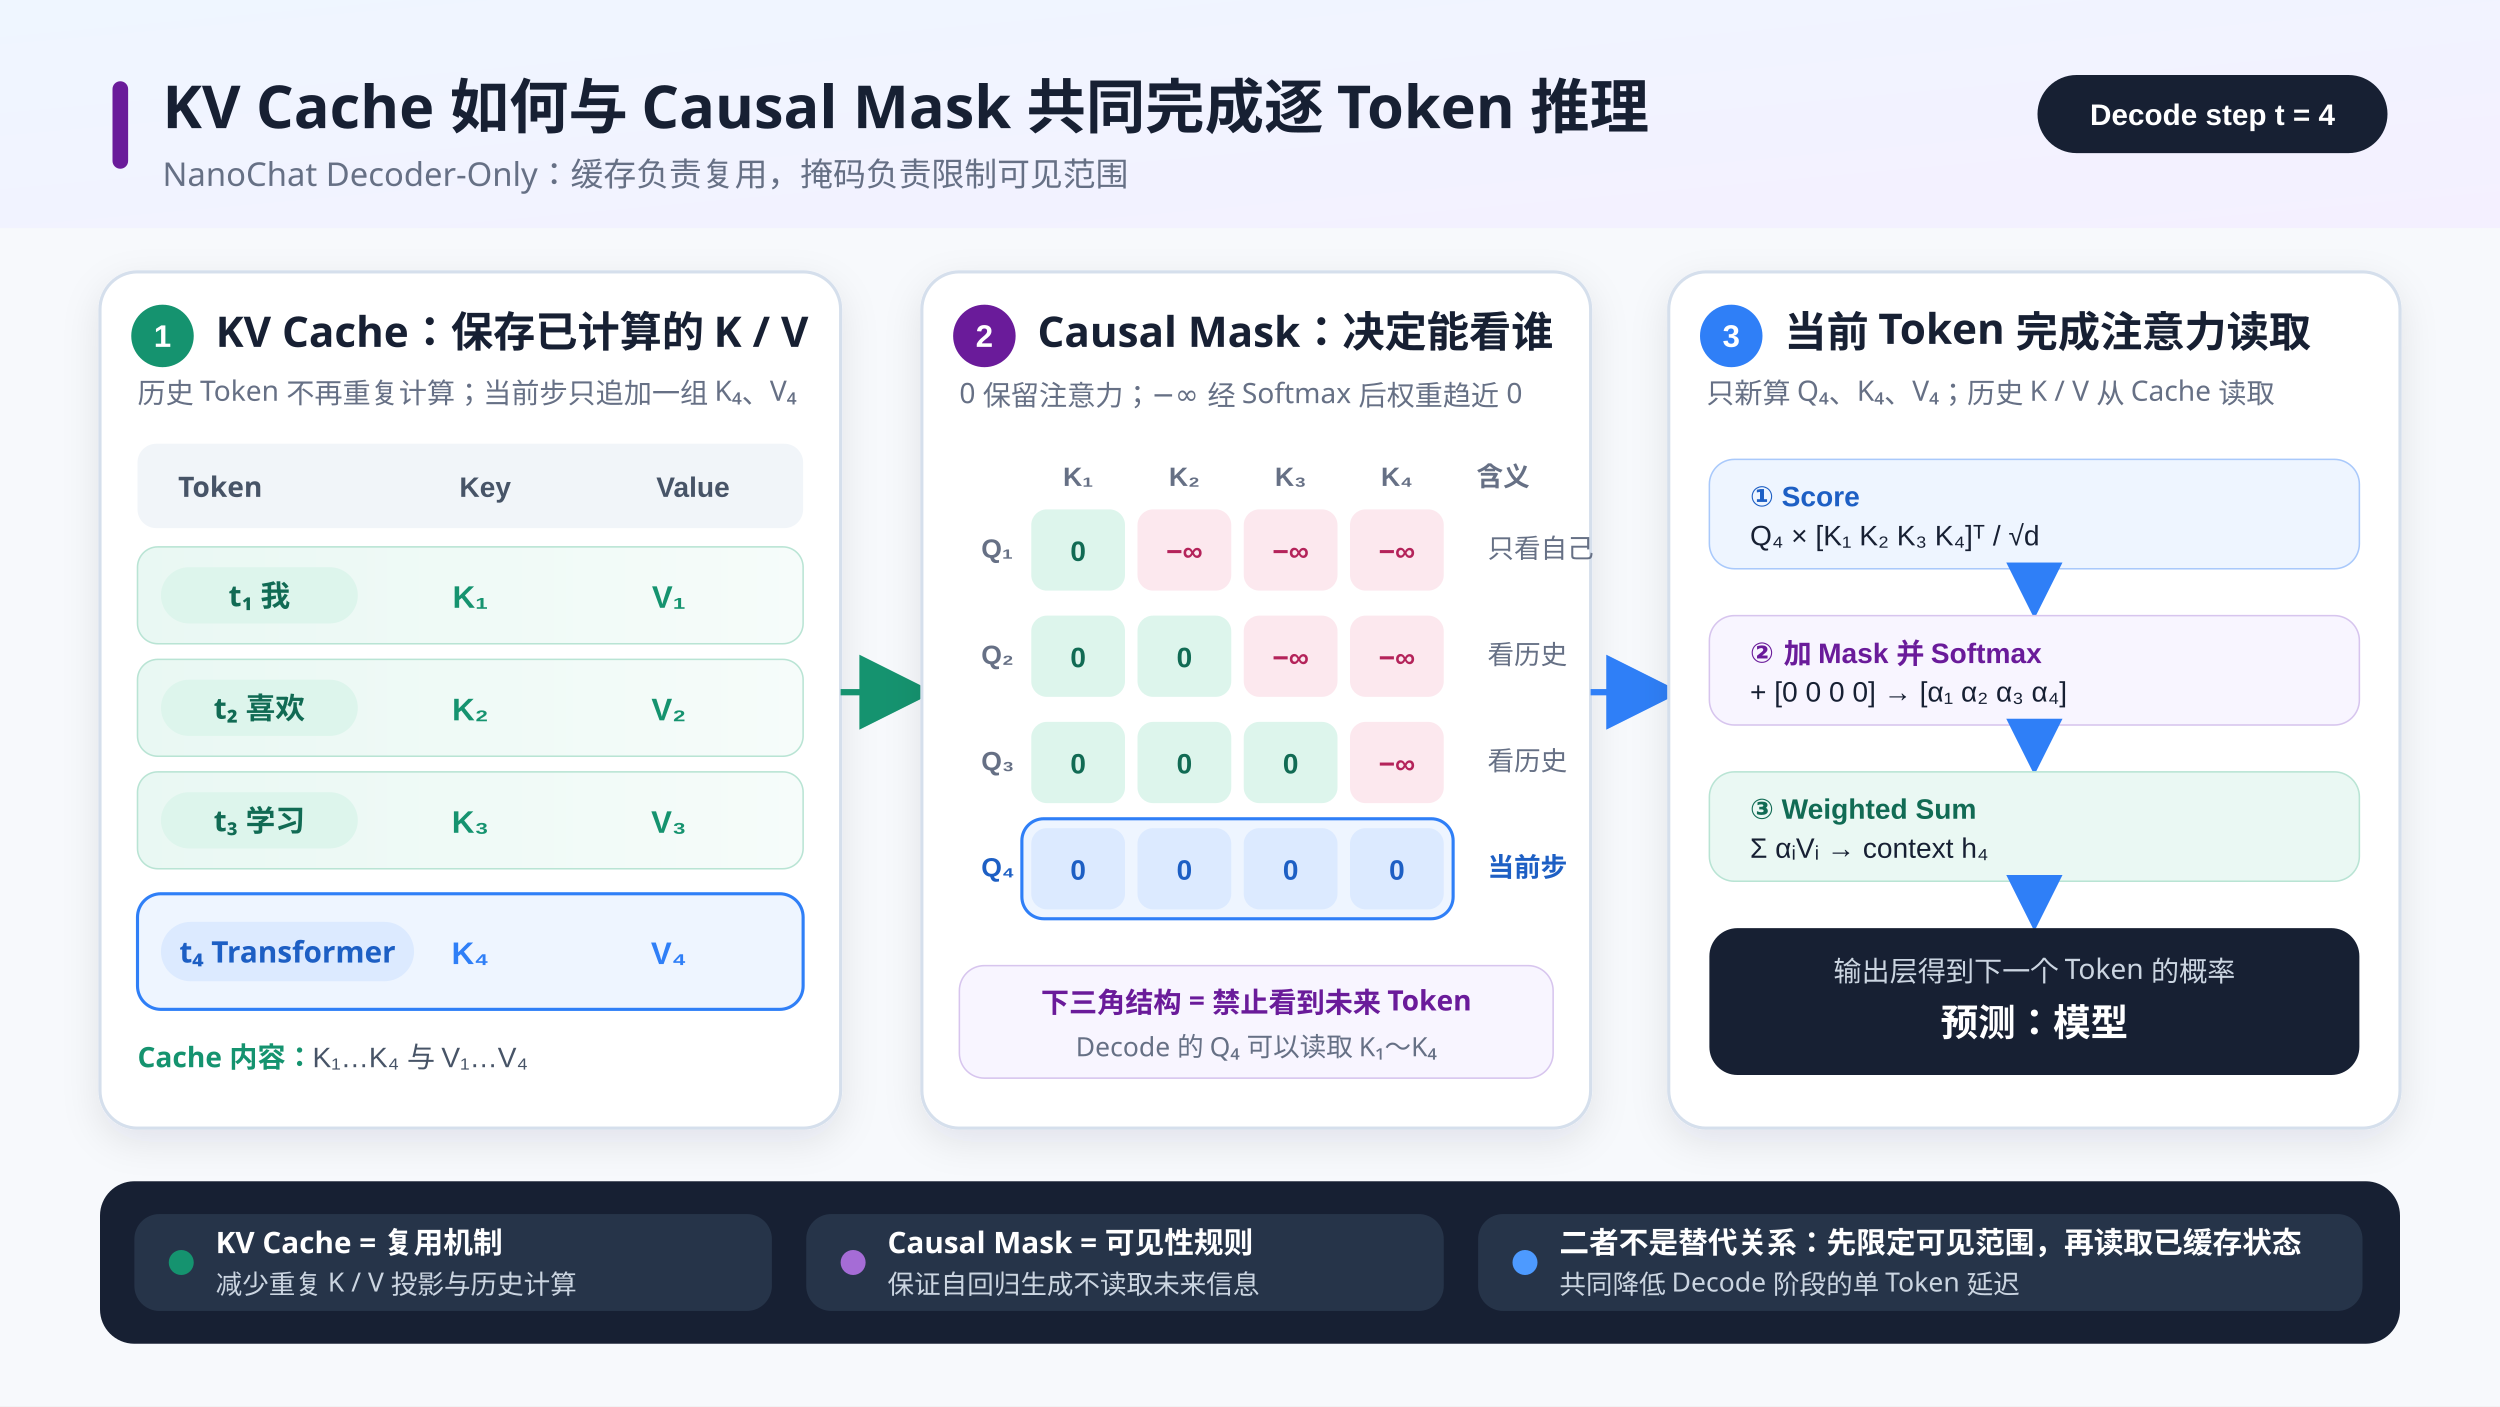
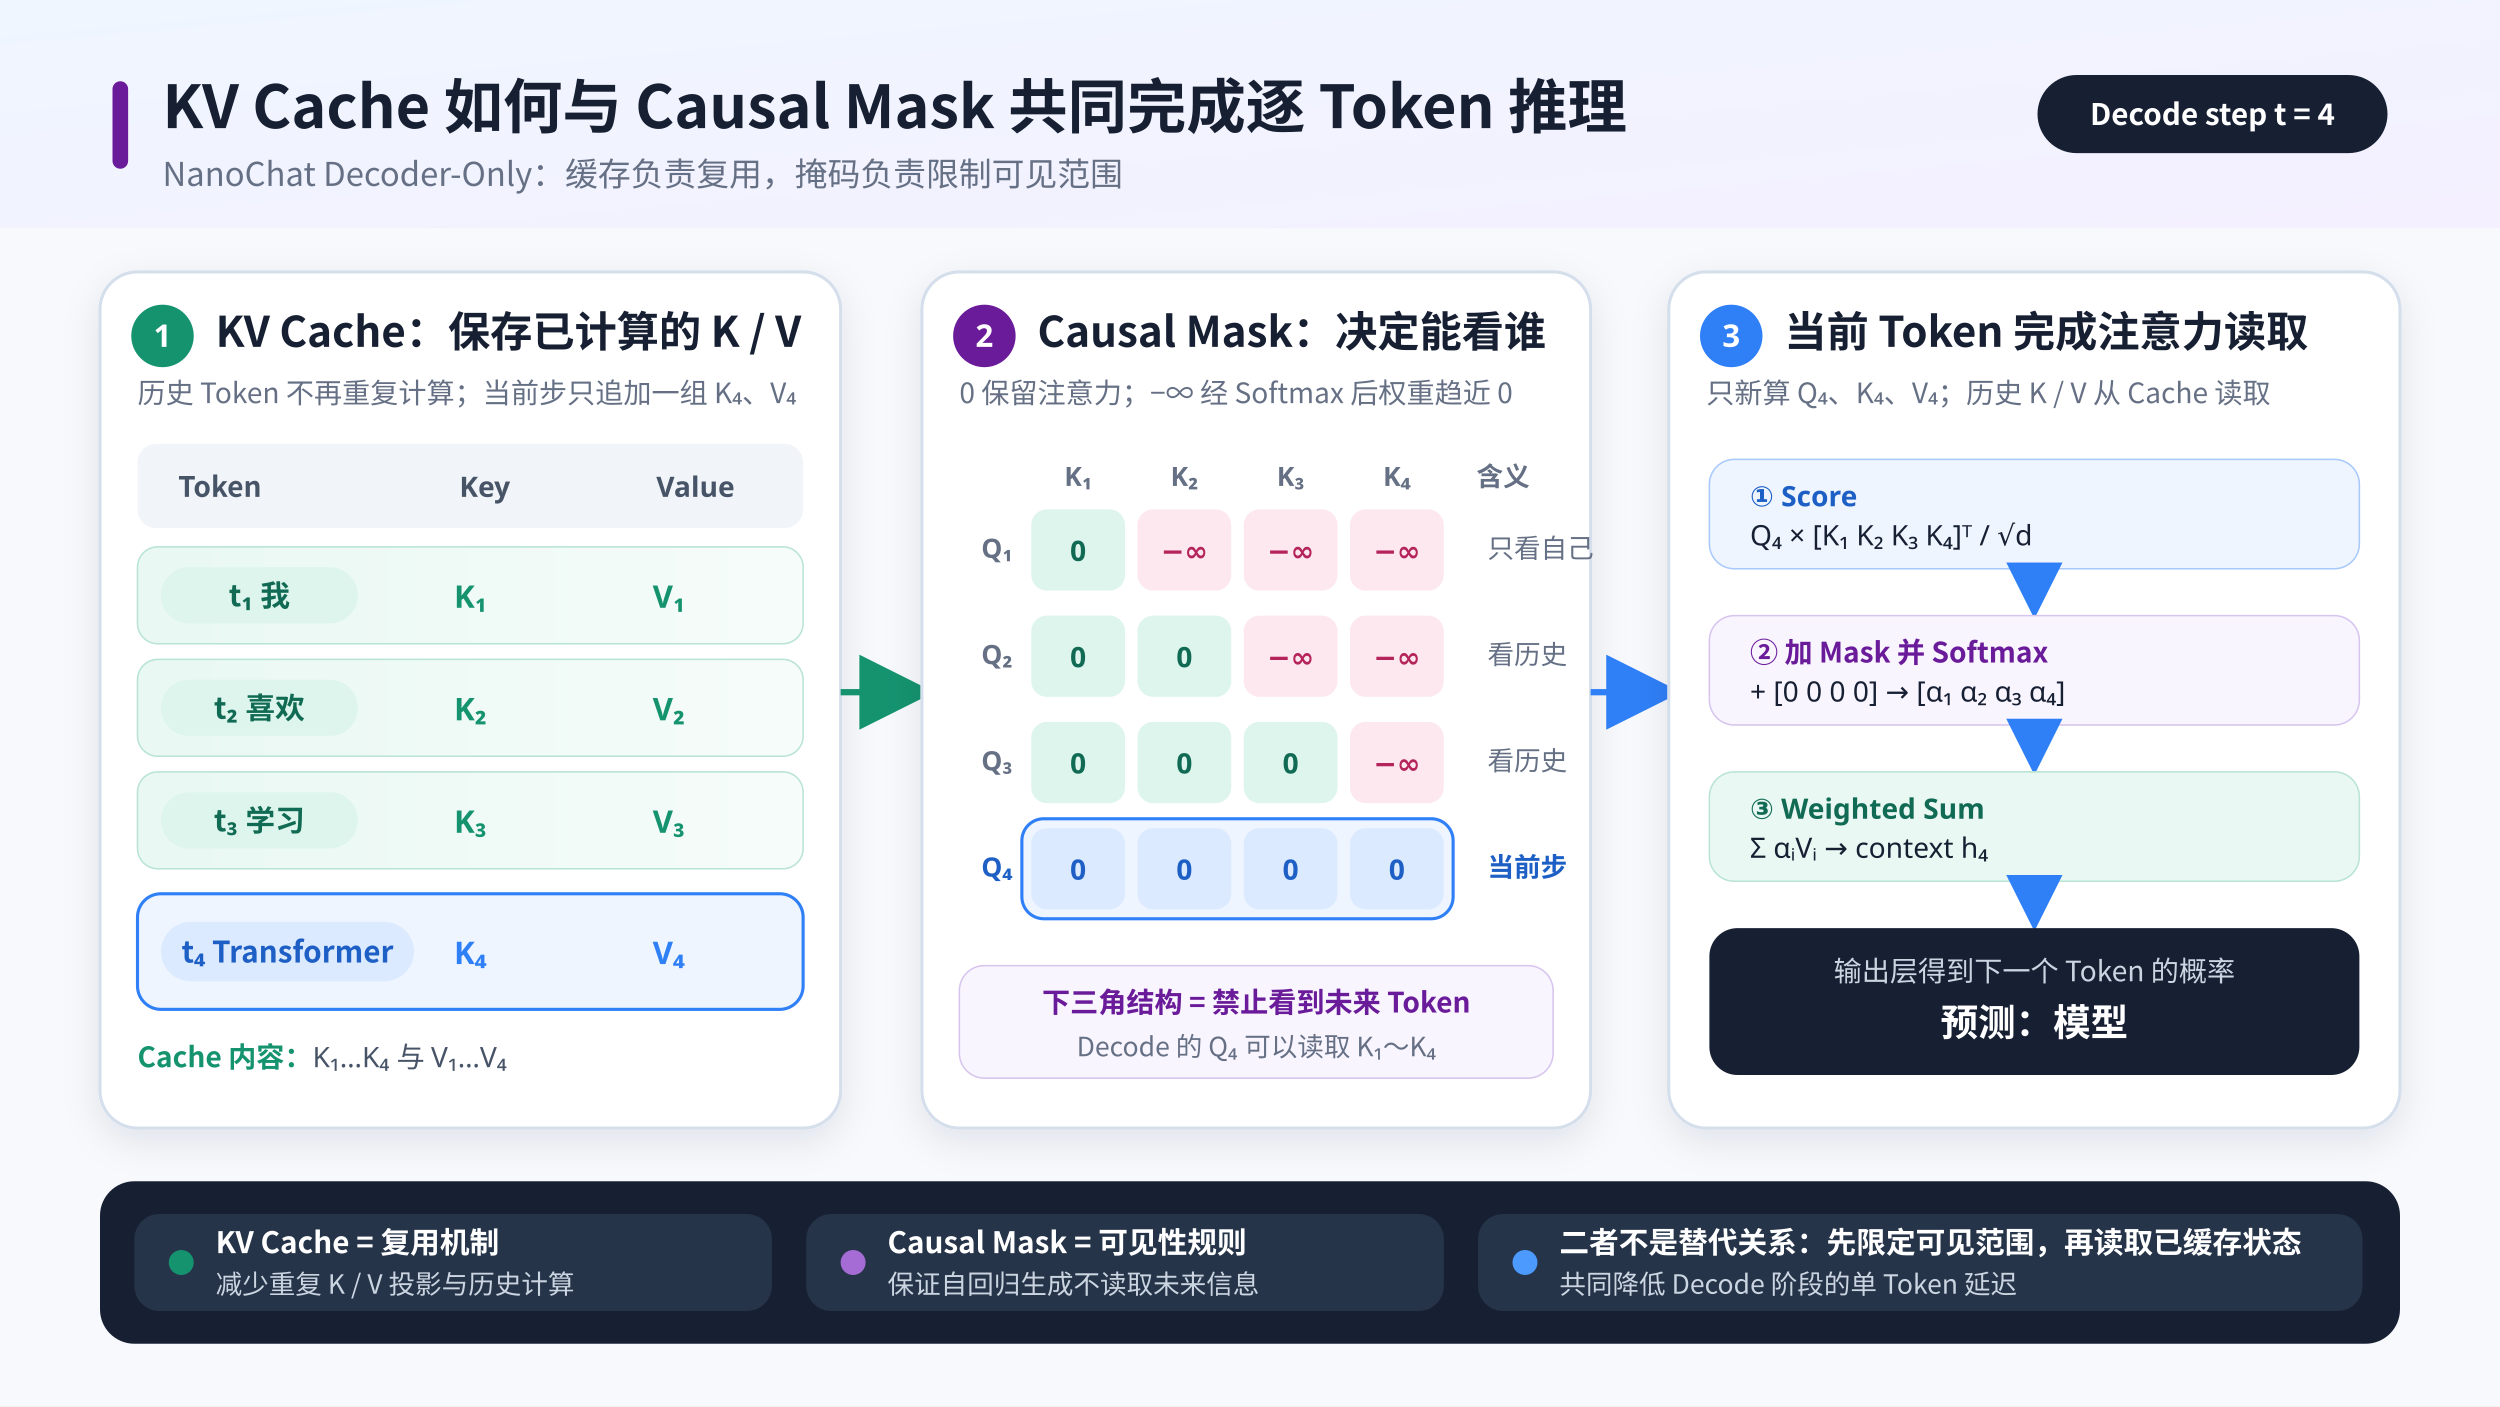
<svg xmlns="http://www.w3.org/2000/svg" width="1600" height="900" viewBox="0 0 1600 900" role="img">
  <defs>
    <linearGradient id="headerGlow" x1="0" y1="0" x2="1" y2="1">
      <stop offset="0" stop-color="#EFF6FF" />
      <stop offset="1" stop-color="#F4F0FF" />
    </linearGradient>
    <linearGradient id="cacheFill" x1="0" y1="0" x2="1" y2="0">
      <stop offset="0" stop-color="#E9F8F3" />
      <stop offset="1" stop-color="#F6FCFA" />
    </linearGradient>
    <filter id="shadow" x="-20%" y="-20%" width="140%" height="150%">
      <feDropShadow dx="0" dy="8" stdDeviation="12" flood-color="#172033" flood-opacity="0.09" />
    </filter>
    <marker id="arrowBlue" markerWidth="12" markerHeight="12" refX="10" refY="6" orient="auto">
      <path d="M0 0L12 6L0 12Z" fill="#2F7FF7" />
    </marker>
    <marker id="arrowGreen" markerWidth="12" markerHeight="12" refX="10" refY="6" orient="auto">
      <path d="M0 0L12 6L0 12Z" fill="#15936F" />
    </marker>
  </defs>
  <rect x="0" y="0" width="1600" height="900" fill="#F7F9FC" />
  <rect x="0" y="0" width="1600" height="146" fill="url(#headerGlow)" />
  <rect x="72" y="52" width="10" height="56" rx="5" fill="#6A1B9A" />
-   <text x="104" y="82" font-family="PingFang SC, Microsoft YaHei, sans-serif" font-size="38" font-weight="700" fill="#172033">KV Cache 如何与 Causal Mask 共同完成逐 Token 推理</text>
-   <text x="104" y="119" font-family="PingFang SC, Microsoft YaHei, sans-serif" font-size="21" fill="#667085">NanoChat Decoder-Only：缓存负责复用，掩码负责限制可见范围</text>
+   <text x="104" y="82" font-family="Source Han Sans SC, Noto Sans CJK SC, sans-serif" font-size="38" font-weight="700" fill="#172033">KV Cache 如何与 Causal Mask 共同完成逐 Token 推理</text>
+   <text x="104" y="119" font-family="Source Han Sans SC, Noto Sans CJK SC, sans-serif" font-size="21" fill="#667085">NanoChat Decoder-Only：缓存负责复用，掩码负责限制可见范围</text>
  <rect x="1304" y="48" width="224" height="50" rx="25" fill="#172033" />
-   <text x="1416" y="80" text-anchor="middle" font-family="Arial, PingFang SC, sans-serif" font-size="19" font-weight="700" fill="#FFFFFF">Decode step  t = 4</text>
+   <text x="1416" y="80" text-anchor="middle" font-family="Source Han Sans SC, Noto Sans CJK SC, sans-serif" font-size="19" font-weight="700" fill="#FFFFFF">Decode step  t = 4</text>
  <rect x="64" y="174" width="474" height="548" rx="24" fill="#FFFFFF" stroke="#D5DFEC" stroke-width="2" filter="url(#shadow)" />
  <circle cx="104" cy="215" r="20" fill="#15936F" />
-   <text x="104" y="222" text-anchor="middle" font-family="Arial, sans-serif" font-size="20" font-weight="700" fill="#FFFFFF">1</text>
-   <text x="138" y="222" font-family="PingFang SC, Microsoft YaHei, sans-serif" font-size="27" font-weight="700" fill="#172033">KV Cache：保存已计算的 K / V</text>
-   <text x="88" y="258" font-family="PingFang SC, Microsoft YaHei, sans-serif" font-size="18" fill="#667085">历史 Token 不再重复计算；当前步只追加一组 K₄、V₄</text>
+   <text x="104" y="222" text-anchor="middle" font-family="Source Han Sans SC, sans-serif" font-size="20" font-weight="700" fill="#FFFFFF">1</text>
+   <text x="138" y="222" font-family="Source Han Sans SC, Noto Sans CJK SC, sans-serif" font-size="27" font-weight="700" fill="#172033">KV Cache：保存已计算的 K / V</text>
+   <text x="88" y="258" font-family="Source Han Sans SC, Noto Sans CJK SC, sans-serif" font-size="18" fill="#667085">历史 Token 不再重复计算；当前步只追加一组 K₄、V₄</text>
  <rect x="88" y="284" width="426" height="54" rx="12" fill="#F1F5F9" />
-   <text x="114" y="318" font-family="PingFang SC, Microsoft YaHei, sans-serif" font-size="18" font-weight="600" fill="#475467">Token</text>
-   <text x="294" y="318" font-family="Arial, sans-serif" font-size="18" font-weight="600" fill="#475467">Key</text>
-   <text x="420" y="318" font-family="Arial, sans-serif" font-size="18" font-weight="600" fill="#475467">Value</text>
+   <text x="114" y="318" font-family="Source Han Sans SC, Noto Sans CJK SC, sans-serif" font-size="18" font-weight="600" fill="#475467">Token</text>
+   <text x="294" y="318" font-family="Source Han Sans SC, sans-serif" font-size="18" font-weight="600" fill="#475467">Key</text>
+   <text x="420" y="318" font-family="Source Han Sans SC, sans-serif" font-size="18" font-weight="600" fill="#475467">Value</text>
  <rect x="88" y="350" width="426" height="62" rx="13" fill="url(#cacheFill)" stroke="#B9E4D4" />
  <rect x="103" y="363" width="126" height="36" rx="18" fill="#DDF5EC" />
-   <text x="166" y="388" text-anchor="middle" font-family="PingFang SC, sans-serif" font-size="19" font-weight="600" fill="#116B54">t₁  我</text>
-   <text x="301" y="389" text-anchor="middle" font-family="Arial, sans-serif" font-size="20" font-weight="700" fill="#15936F">K₁</text>
-   <text x="428" y="389" text-anchor="middle" font-family="Arial, sans-serif" font-size="20" font-weight="700" fill="#15936F">V₁</text>
+   <text x="166" y="388" text-anchor="middle" font-family="Source Han Sans SC, Noto Sans CJK SC, sans-serif" font-size="19" font-weight="600" fill="#116B54">t₁  我</text>
+   <text x="301" y="389" text-anchor="middle" font-family="Source Han Sans SC, sans-serif" font-size="20" font-weight="700" fill="#15936F">K₁</text>
+   <text x="428" y="389" text-anchor="middle" font-family="Source Han Sans SC, sans-serif" font-size="20" font-weight="700" fill="#15936F">V₁</text>
  <rect x="88" y="422" width="426" height="62" rx="13" fill="url(#cacheFill)" stroke="#B9E4D4" />
  <rect x="103" y="435" width="126" height="36" rx="18" fill="#DDF5EC" />
-   <text x="166" y="460" text-anchor="middle" font-family="PingFang SC, sans-serif" font-size="19" font-weight="600" fill="#116B54">t₂  喜欢</text>
-   <text x="301" y="461" text-anchor="middle" font-family="Arial, sans-serif" font-size="20" font-weight="700" fill="#15936F">K₂</text>
-   <text x="428" y="461" text-anchor="middle" font-family="Arial, sans-serif" font-size="20" font-weight="700" fill="#15936F">V₂</text>
+   <text x="166" y="460" text-anchor="middle" font-family="Source Han Sans SC, Noto Sans CJK SC, sans-serif" font-size="19" font-weight="600" fill="#116B54">t₂  喜欢</text>
+   <text x="301" y="461" text-anchor="middle" font-family="Source Han Sans SC, sans-serif" font-size="20" font-weight="700" fill="#15936F">K₂</text>
+   <text x="428" y="461" text-anchor="middle" font-family="Source Han Sans SC, sans-serif" font-size="20" font-weight="700" fill="#15936F">V₂</text>
  <rect x="88" y="494" width="426" height="62" rx="13" fill="url(#cacheFill)" stroke="#B9E4D4" />
  <rect x="103" y="507" width="126" height="36" rx="18" fill="#DDF5EC" />
-   <text x="166" y="532" text-anchor="middle" font-family="PingFang SC, sans-serif" font-size="19" font-weight="600" fill="#116B54">t₃  学习</text>
-   <text x="301" y="533" text-anchor="middle" font-family="Arial, sans-serif" font-size="20" font-weight="700" fill="#15936F">K₃</text>
-   <text x="428" y="533" text-anchor="middle" font-family="Arial, sans-serif" font-size="20" font-weight="700" fill="#15936F">V₃</text>
+   <text x="166" y="532" text-anchor="middle" font-family="Source Han Sans SC, Noto Sans CJK SC, sans-serif" font-size="19" font-weight="600" fill="#116B54">t₃  学习</text>
+   <text x="301" y="533" text-anchor="middle" font-family="Source Han Sans SC, sans-serif" font-size="20" font-weight="700" fill="#15936F">K₃</text>
+   <text x="428" y="533" text-anchor="middle" font-family="Source Han Sans SC, sans-serif" font-size="20" font-weight="700" fill="#15936F">V₃</text>
  <rect x="88" y="572" width="426" height="74" rx="15" fill="#EEF5FF" stroke="#2F7FF7" stroke-width="2" />
  <rect x="103" y="590" width="162" height="38" rx="19" fill="#DCEAFF" />
-   <text x="184" y="616" text-anchor="middle" font-family="PingFang SC, sans-serif" font-size="19" font-weight="700" fill="#1D5FC4">t₄  Transformer</text>
-   <text x="301" y="617" text-anchor="middle" font-family="Arial, sans-serif" font-size="20" font-weight="700" fill="#2F7FF7">K₄</text>
-   <text x="428" y="617" text-anchor="middle" font-family="Arial, sans-serif" font-size="20" font-weight="700" fill="#2F7FF7">V₄</text>
-   <text x="88" y="683" font-family="PingFang SC, Microsoft YaHei, sans-serif" font-size="18" font-weight="600" fill="#15936F">Cache 内容：</text>
-   <text x="200" y="683" font-family="Arial, sans-serif" font-size="18" fill="#475467">K₁…K₄  与  V₁…V₄</text>
+   <text x="184" y="616" text-anchor="middle" font-family="Source Han Sans SC, Noto Sans CJK SC, sans-serif" font-size="19" font-weight="700" fill="#1D5FC4">t₄  Transformer</text>
+   <text x="301" y="617" text-anchor="middle" font-family="Source Han Sans SC, sans-serif" font-size="20" font-weight="700" fill="#2F7FF7">K₄</text>
+   <text x="428" y="617" text-anchor="middle" font-family="Source Han Sans SC, sans-serif" font-size="20" font-weight="700" fill="#2F7FF7">V₄</text>
+   <text x="88" y="683" font-family="Source Han Sans SC, Noto Sans CJK SC, sans-serif" font-size="18" font-weight="600" fill="#15936F">Cache 内容：</text>
+   <text x="200" y="683" font-family="Source Han Sans SC, sans-serif" font-size="18" fill="#475467">K₁…K₄  与  V₁…V₄</text>
  <path d="M538 443 C565 443 566 443 590 443" fill="none" stroke="#15936F" stroke-width="4" marker-end="url(#arrowGreen)" />
  <rect x="590" y="174" width="428" height="548" rx="24" fill="#FFFFFF" stroke="#D5DFEC" stroke-width="2" filter="url(#shadow)" />
  <circle cx="630" cy="215" r="20" fill="#6A1B9A" />
-   <text x="630" y="222" text-anchor="middle" font-family="Arial, sans-serif" font-size="20" font-weight="700" fill="#FFFFFF">2</text>
-   <text x="664" y="222" font-family="PingFang SC, Microsoft YaHei, sans-serif" font-size="27" font-weight="700" fill="#172033">Causal Mask：决定能看谁</text>
-   <text x="614" y="258" font-family="PingFang SC, Microsoft YaHei, sans-serif" font-size="18" fill="#667085">0 保留注意力；−∞ 经 Softmax 后权重趋近 0</text>
-   <text x="690" y="311" text-anchor="middle" font-family="Arial, sans-serif" font-size="17" font-weight="700" fill="#667085">K₁</text>
-   <text x="758" y="311" text-anchor="middle" font-family="Arial, sans-serif" font-size="17" font-weight="700" fill="#667085">K₂</text>
-   <text x="826" y="311" text-anchor="middle" font-family="Arial, sans-serif" font-size="17" font-weight="700" fill="#667085">K₃</text>
-   <text x="894" y="311" text-anchor="middle" font-family="Arial, sans-serif" font-size="17" font-weight="700" fill="#667085">K₄</text>
-   <text x="962" y="311" text-anchor="middle" font-family="PingFang SC, sans-serif" font-size="17" font-weight="700" fill="#667085">含义</text>
-   <text x="628" y="357" font-family="Arial, sans-serif" font-size="17" font-weight="700" fill="#667085">Q₁</text>
-   <text x="628" y="425" font-family="Arial, sans-serif" font-size="17" font-weight="700" fill="#667085">Q₂</text>
-   <text x="628" y="493" font-family="Arial, sans-serif" font-size="17" font-weight="700" fill="#667085">Q₃</text>
-   <text x="628" y="561" font-family="Arial, sans-serif" font-size="17" font-weight="700" fill="#1D5FC4">Q₄</text>
-   <g font-family="Arial, sans-serif" font-size="18" font-weight="700" text-anchor="middle">
+   <text x="630" y="222" text-anchor="middle" font-family="Source Han Sans SC, sans-serif" font-size="20" font-weight="700" fill="#FFFFFF">2</text>
+   <text x="664" y="222" font-family="Source Han Sans SC, Noto Sans CJK SC, sans-serif" font-size="27" font-weight="700" fill="#172033">Causal Mask：决定能看谁</text>
+   <text x="614" y="258" font-family="Source Han Sans SC, Noto Sans CJK SC, sans-serif" font-size="18" fill="#667085">0 保留注意力；−∞ 经 Softmax 后权重趋近 0</text>
+   <text x="690" y="311" text-anchor="middle" font-family="Source Han Sans SC, sans-serif" font-size="17" font-weight="700" fill="#667085">K₁</text>
+   <text x="758" y="311" text-anchor="middle" font-family="Source Han Sans SC, sans-serif" font-size="17" font-weight="700" fill="#667085">K₂</text>
+   <text x="826" y="311" text-anchor="middle" font-family="Source Han Sans SC, sans-serif" font-size="17" font-weight="700" fill="#667085">K₃</text>
+   <text x="894" y="311" text-anchor="middle" font-family="Source Han Sans SC, sans-serif" font-size="17" font-weight="700" fill="#667085">K₄</text>
+   <text x="962" y="311" text-anchor="middle" font-family="Source Han Sans SC, Noto Sans CJK SC, sans-serif" font-size="17" font-weight="700" fill="#667085">含义</text>
+   <text x="628" y="357" font-family="Source Han Sans SC, sans-serif" font-size="17" font-weight="700" fill="#667085">Q₁</text>
+   <text x="628" y="425" font-family="Source Han Sans SC, sans-serif" font-size="17" font-weight="700" fill="#667085">Q₂</text>
+   <text x="628" y="493" font-family="Source Han Sans SC, sans-serif" font-size="17" font-weight="700" fill="#667085">Q₃</text>
+   <text x="628" y="561" font-family="Source Han Sans SC, sans-serif" font-size="17" font-weight="700" fill="#1D5FC4">Q₄</text>
+   <g font-family="Source Han Sans SC, sans-serif" font-size="18" font-weight="700" text-anchor="middle">
    <rect x="660" y="326" width="60" height="52" rx="10" fill="#DDF5EC" />
    <text x="690" y="359" fill="#116B54">0</text>
    <rect x="728" y="326" width="60" height="52" rx="10" fill="#FCE8EE" />
    <text x="758" y="359" fill="#B4235A">−∞</text>
    <rect x="796" y="326" width="60" height="52" rx="10" fill="#FCE8EE" />
    <text x="826" y="359" fill="#B4235A">−∞</text>
    <rect x="864" y="326" width="60" height="52" rx="10" fill="#FCE8EE" />
    <text x="894" y="359" fill="#B4235A">−∞</text>
    <rect x="660" y="394" width="60" height="52" rx="10" fill="#DDF5EC" />
    <text x="690" y="427" fill="#116B54">0</text>
    <rect x="728" y="394" width="60" height="52" rx="10" fill="#DDF5EC" />
    <text x="758" y="427" fill="#116B54">0</text>
    <rect x="796" y="394" width="60" height="52" rx="10" fill="#FCE8EE" />
    <text x="826" y="427" fill="#B4235A">−∞</text>
    <rect x="864" y="394" width="60" height="52" rx="10" fill="#FCE8EE" />
    <text x="894" y="427" fill="#B4235A">−∞</text>
    <rect x="660" y="462" width="60" height="52" rx="10" fill="#DDF5EC" />
    <text x="690" y="495" fill="#116B54">0</text>
    <rect x="728" y="462" width="60" height="52" rx="10" fill="#DDF5EC" />
    <text x="758" y="495" fill="#116B54">0</text>
    <rect x="796" y="462" width="60" height="52" rx="10" fill="#DDF5EC" />
    <text x="826" y="495" fill="#116B54">0</text>
    <rect x="864" y="462" width="60" height="52" rx="10" fill="#FCE8EE" />
    <text x="894" y="495" fill="#B4235A">−∞</text>
    <rect x="654" y="524" width="276" height="64" rx="14" fill="#EEF5FF" stroke="#2F7FF7" stroke-width="2" />
    <rect x="660" y="530" width="60" height="52" rx="10" fill="#DCEAFF" />
    <text x="690" y="563" fill="#1D5FC4">0</text>
    <rect x="728" y="530" width="60" height="52" rx="10" fill="#DCEAFF" />
    <text x="758" y="563" fill="#1D5FC4">0</text>
    <rect x="796" y="530" width="60" height="52" rx="10" fill="#DCEAFF" />
    <text x="826" y="563" fill="#1D5FC4">0</text>
    <rect x="864" y="530" width="60" height="52" rx="10" fill="#DCEAFF" />
    <text x="894" y="563" fill="#1D5FC4">0</text>
  </g>
-   <text x="952" y="357" font-family="PingFang SC, sans-serif" font-size="17" fill="#667085">只看自己</text>
-   <text x="952" y="425" font-family="PingFang SC, sans-serif" font-size="17" fill="#667085">看历史</text>
-   <text x="952" y="493" font-family="PingFang SC, sans-serif" font-size="17" fill="#667085">看历史</text>
-   <text x="952" y="561" font-family="PingFang SC, sans-serif" font-size="17" font-weight="700" fill="#1D5FC4">当前步</text>
+   <text x="952" y="357" font-family="Source Han Sans SC, Noto Sans CJK SC, sans-serif" font-size="17" fill="#667085">只看自己</text>
+   <text x="952" y="425" font-family="Source Han Sans SC, Noto Sans CJK SC, sans-serif" font-size="17" fill="#667085">看历史</text>
+   <text x="952" y="493" font-family="Source Han Sans SC, Noto Sans CJK SC, sans-serif" font-size="17" fill="#667085">看历史</text>
+   <text x="952" y="561" font-family="Source Han Sans SC, Noto Sans CJK SC, sans-serif" font-size="17" font-weight="700" fill="#1D5FC4">当前步</text>
  <rect x="614" y="618" width="380" height="72" rx="16" fill="#F8F5FF" stroke="#D7C5EE" />
-   <text x="804" y="648" text-anchor="middle" font-family="PingFang SC, Microsoft YaHei, sans-serif" font-size="18" font-weight="700" fill="#6A1B9A">下三角结构 = 禁止看到未来 Token</text>
-   <text x="804" y="676" text-anchor="middle" font-family="PingFang SC, Microsoft YaHei, sans-serif" font-size="17" fill="#667085">Decode 的 Q₄ 可以读取 K₁～K₄</text>
+   <text x="804" y="648" text-anchor="middle" font-family="Source Han Sans SC, Noto Sans CJK SC, sans-serif" font-size="18" font-weight="700" fill="#6A1B9A">下三角结构 = 禁止看到未来 Token</text>
+   <text x="804" y="676" text-anchor="middle" font-family="Source Han Sans SC, Noto Sans CJK SC, sans-serif" font-size="17" fill="#667085">Decode 的 Q₄ 可以读取 K₁～K₄</text>
  <path d="M1018 443 C1044 443 1044 443 1068 443" fill="none" stroke="#2F7FF7" stroke-width="4" marker-end="url(#arrowBlue)" />
  <rect x="1068" y="174" width="468" height="548" rx="24" fill="#FFFFFF" stroke="#D5DFEC" stroke-width="2" filter="url(#shadow)" />
  <circle cx="1108" cy="215" r="20" fill="#2F7FF7" />
-   <text x="1108" y="222" text-anchor="middle" font-family="Arial, sans-serif" font-size="20" font-weight="700" fill="#FFFFFF">3</text>
-   <text x="1142" y="222" font-family="PingFang SC, Microsoft YaHei, sans-serif" font-size="27" font-weight="700" fill="#172033">当前 Token 完成注意力读取</text>
-   <text x="1092" y="258" font-family="PingFang SC, Microsoft YaHei, sans-serif" font-size="18" fill="#667085">只新算 Q₄、K₄、V₄；历史 K / V 从 Cache 读取</text>
+   <text x="1108" y="222" text-anchor="middle" font-family="Source Han Sans SC, sans-serif" font-size="20" font-weight="700" fill="#FFFFFF">3</text>
+   <text x="1142" y="222" font-family="Source Han Sans SC, Noto Sans CJK SC, sans-serif" font-size="27" font-weight="700" fill="#172033">当前 Token 完成注意力读取</text>
+   <text x="1092" y="258" font-family="Source Han Sans SC, Noto Sans CJK SC, sans-serif" font-size="18" fill="#667085">只新算 Q₄、K₄、V₄；历史 K / V 从 Cache 读取</text>
  <rect x="1094" y="294" width="416" height="70" rx="16" fill="#EEF5FF" stroke="#A9C9FB" />
-   <text x="1120" y="324" font-family="Arial, sans-serif" font-size="18" font-weight="700" fill="#1D5FC4">① Score</text>
-   <text x="1120" y="349" font-family="Arial, sans-serif" font-size="18" fill="#172033">Q₄ × [K₁ K₂ K₃ K₄]ᵀ / √d</text>
+   <text x="1120" y="324" font-family="Source Han Sans SC, sans-serif" font-size="18" font-weight="700" fill="#1D5FC4">① Score</text>
+   <text x="1120" y="349" font-family="Source Han Sans SC, sans-serif" font-size="18" fill="#172033">Q₄ × [K₁ K₂ K₃ K₄]ᵀ / √d</text>
  <path d="M1302 364 L1302 390" stroke="#94A3B8" stroke-width="3" marker-end="url(#arrowBlue)" />
  <rect x="1094" y="394" width="416" height="70" rx="16" fill="#F8F5FF" stroke="#D7C5EE" />
-   <text x="1120" y="424" font-family="PingFang SC, Arial, sans-serif" font-size="18" font-weight="700" fill="#6A1B9A">② 加 Mask 并 Softmax</text>
-   <text x="1120" y="449" font-family="Arial, sans-serif" font-size="18" fill="#172033">+ [0  0  0  0]  →  [α₁ α₂ α₃ α₄]</text>
+   <text x="1120" y="424" font-family="Source Han Sans SC, Noto Sans CJK SC, sans-serif" font-size="18" font-weight="700" fill="#6A1B9A">② 加 Mask 并 Softmax</text>
+   <text x="1120" y="449" font-family="Source Han Sans SC, sans-serif" font-size="18" fill="#172033">+ [0  0  0  0]  →  [α₁ α₂ α₃ α₄]</text>
  <path d="M1302 464 L1302 490" stroke="#94A3B8" stroke-width="3" marker-end="url(#arrowBlue)" />
  <rect x="1094" y="494" width="416" height="70" rx="16" fill="#EAF8F3" stroke="#B9E4D4" />
-   <text x="1120" y="524" font-family="Arial, sans-serif" font-size="18" font-weight="700" fill="#116B54">③ Weighted Sum</text>
-   <text x="1120" y="549" font-family="Arial, sans-serif" font-size="18" fill="#172033">Σ αᵢVᵢ  →  context h₄</text>
+   <text x="1120" y="524" font-family="Source Han Sans SC, sans-serif" font-size="18" font-weight="700" fill="#116B54">③ Weighted Sum</text>
+   <text x="1120" y="549" font-family="Source Han Sans SC, sans-serif" font-size="18" fill="#172033">Σ αᵢVᵢ  →  context h₄</text>
  <path d="M1302 564 L1302 590" stroke="#94A3B8" stroke-width="3" marker-end="url(#arrowBlue)" />
  <rect x="1094" y="594" width="416" height="94" rx="18" fill="#172033" />
-   <text x="1302" y="628" text-anchor="middle" font-family="PingFang SC, Microsoft YaHei, sans-serif" font-size="18" fill="#CBD5E1">输出层得到下一个 Token 的概率</text>
-   <text x="1302" y="663" text-anchor="middle" font-family="PingFang SC, Microsoft YaHei, sans-serif" font-size="24" font-weight="700" fill="#FFFFFF">预测：模型</text>
+   <text x="1302" y="628" text-anchor="middle" font-family="Source Han Sans SC, Noto Sans CJK SC, sans-serif" font-size="18" fill="#CBD5E1">输出层得到下一个 Token 的概率</text>
+   <text x="1302" y="663" text-anchor="middle" font-family="Source Han Sans SC, Noto Sans CJK SC, sans-serif" font-size="24" font-weight="700" fill="#FFFFFF">预测：模型</text>
  <rect x="64" y="756" width="1472" height="104" rx="22" fill="#172033" />
  <rect x="86" y="777" width="408" height="62" rx="16" fill="#263449" />
  <circle cx="116" cy="808" r="8" fill="#15936F" />
-   <text x="138" y="802" font-family="PingFang SC, Microsoft YaHei, sans-serif" font-size="19" font-weight="700" fill="#FFFFFF">KV Cache = 复用机制</text>
-   <text x="138" y="828" font-family="PingFang SC, Microsoft YaHei, sans-serif" font-size="17" fill="#CBD5E1">减少重复 K / V 投影与历史计算</text>
+   <text x="138" y="802" font-family="Source Han Sans SC, Noto Sans CJK SC, sans-serif" font-size="19" font-weight="700" fill="#FFFFFF">KV Cache = 复用机制</text>
+   <text x="138" y="828" font-family="Source Han Sans SC, Noto Sans CJK SC, sans-serif" font-size="17" fill="#CBD5E1">减少重复 K / V 投影与历史计算</text>
  <rect x="516" y="777" width="408" height="62" rx="16" fill="#263449" />
  <circle cx="546" cy="808" r="8" fill="#A56CD6" />
-   <text x="568" y="802" font-family="PingFang SC, Microsoft YaHei, sans-serif" font-size="19" font-weight="700" fill="#FFFFFF">Causal Mask = 可见性规则</text>
-   <text x="568" y="828" font-family="PingFang SC, Microsoft YaHei, sans-serif" font-size="17" fill="#CBD5E1">保证自回归生成不读取未来信息</text>
+   <text x="568" y="802" font-family="Source Han Sans SC, Noto Sans CJK SC, sans-serif" font-size="19" font-weight="700" fill="#FFFFFF">Causal Mask = 可见性规则</text>
+   <text x="568" y="828" font-family="Source Han Sans SC, Noto Sans CJK SC, sans-serif" font-size="17" fill="#CBD5E1">保证自回归生成不读取未来信息</text>
  <rect x="946" y="777" width="566" height="62" rx="16" fill="#263449" />
  <circle cx="976" cy="808" r="8" fill="#4D9AFF" />
-   <text x="998" y="802" font-family="PingFang SC, Microsoft YaHei, sans-serif" font-size="19" font-weight="700" fill="#FFFFFF">二者不是替代关系：先限定可见范围，再读取已缓存状态</text>
-   <text x="998" y="828" font-family="PingFang SC, Microsoft YaHei, sans-serif" font-size="17" fill="#CBD5E1">共同降低 Decode 阶段的单 Token 延迟</text>
+   <text x="998" y="802" font-family="Source Han Sans SC, Noto Sans CJK SC, sans-serif" font-size="19" font-weight="700" fill="#FFFFFF">二者不是替代关系：先限定可见范围，再读取已缓存状态</text>
+   <text x="998" y="828" font-family="Source Han Sans SC, Noto Sans CJK SC, sans-serif" font-size="17" fill="#CBD5E1">共同降低 Decode 阶段的单 Token 延迟</text>
</svg>
